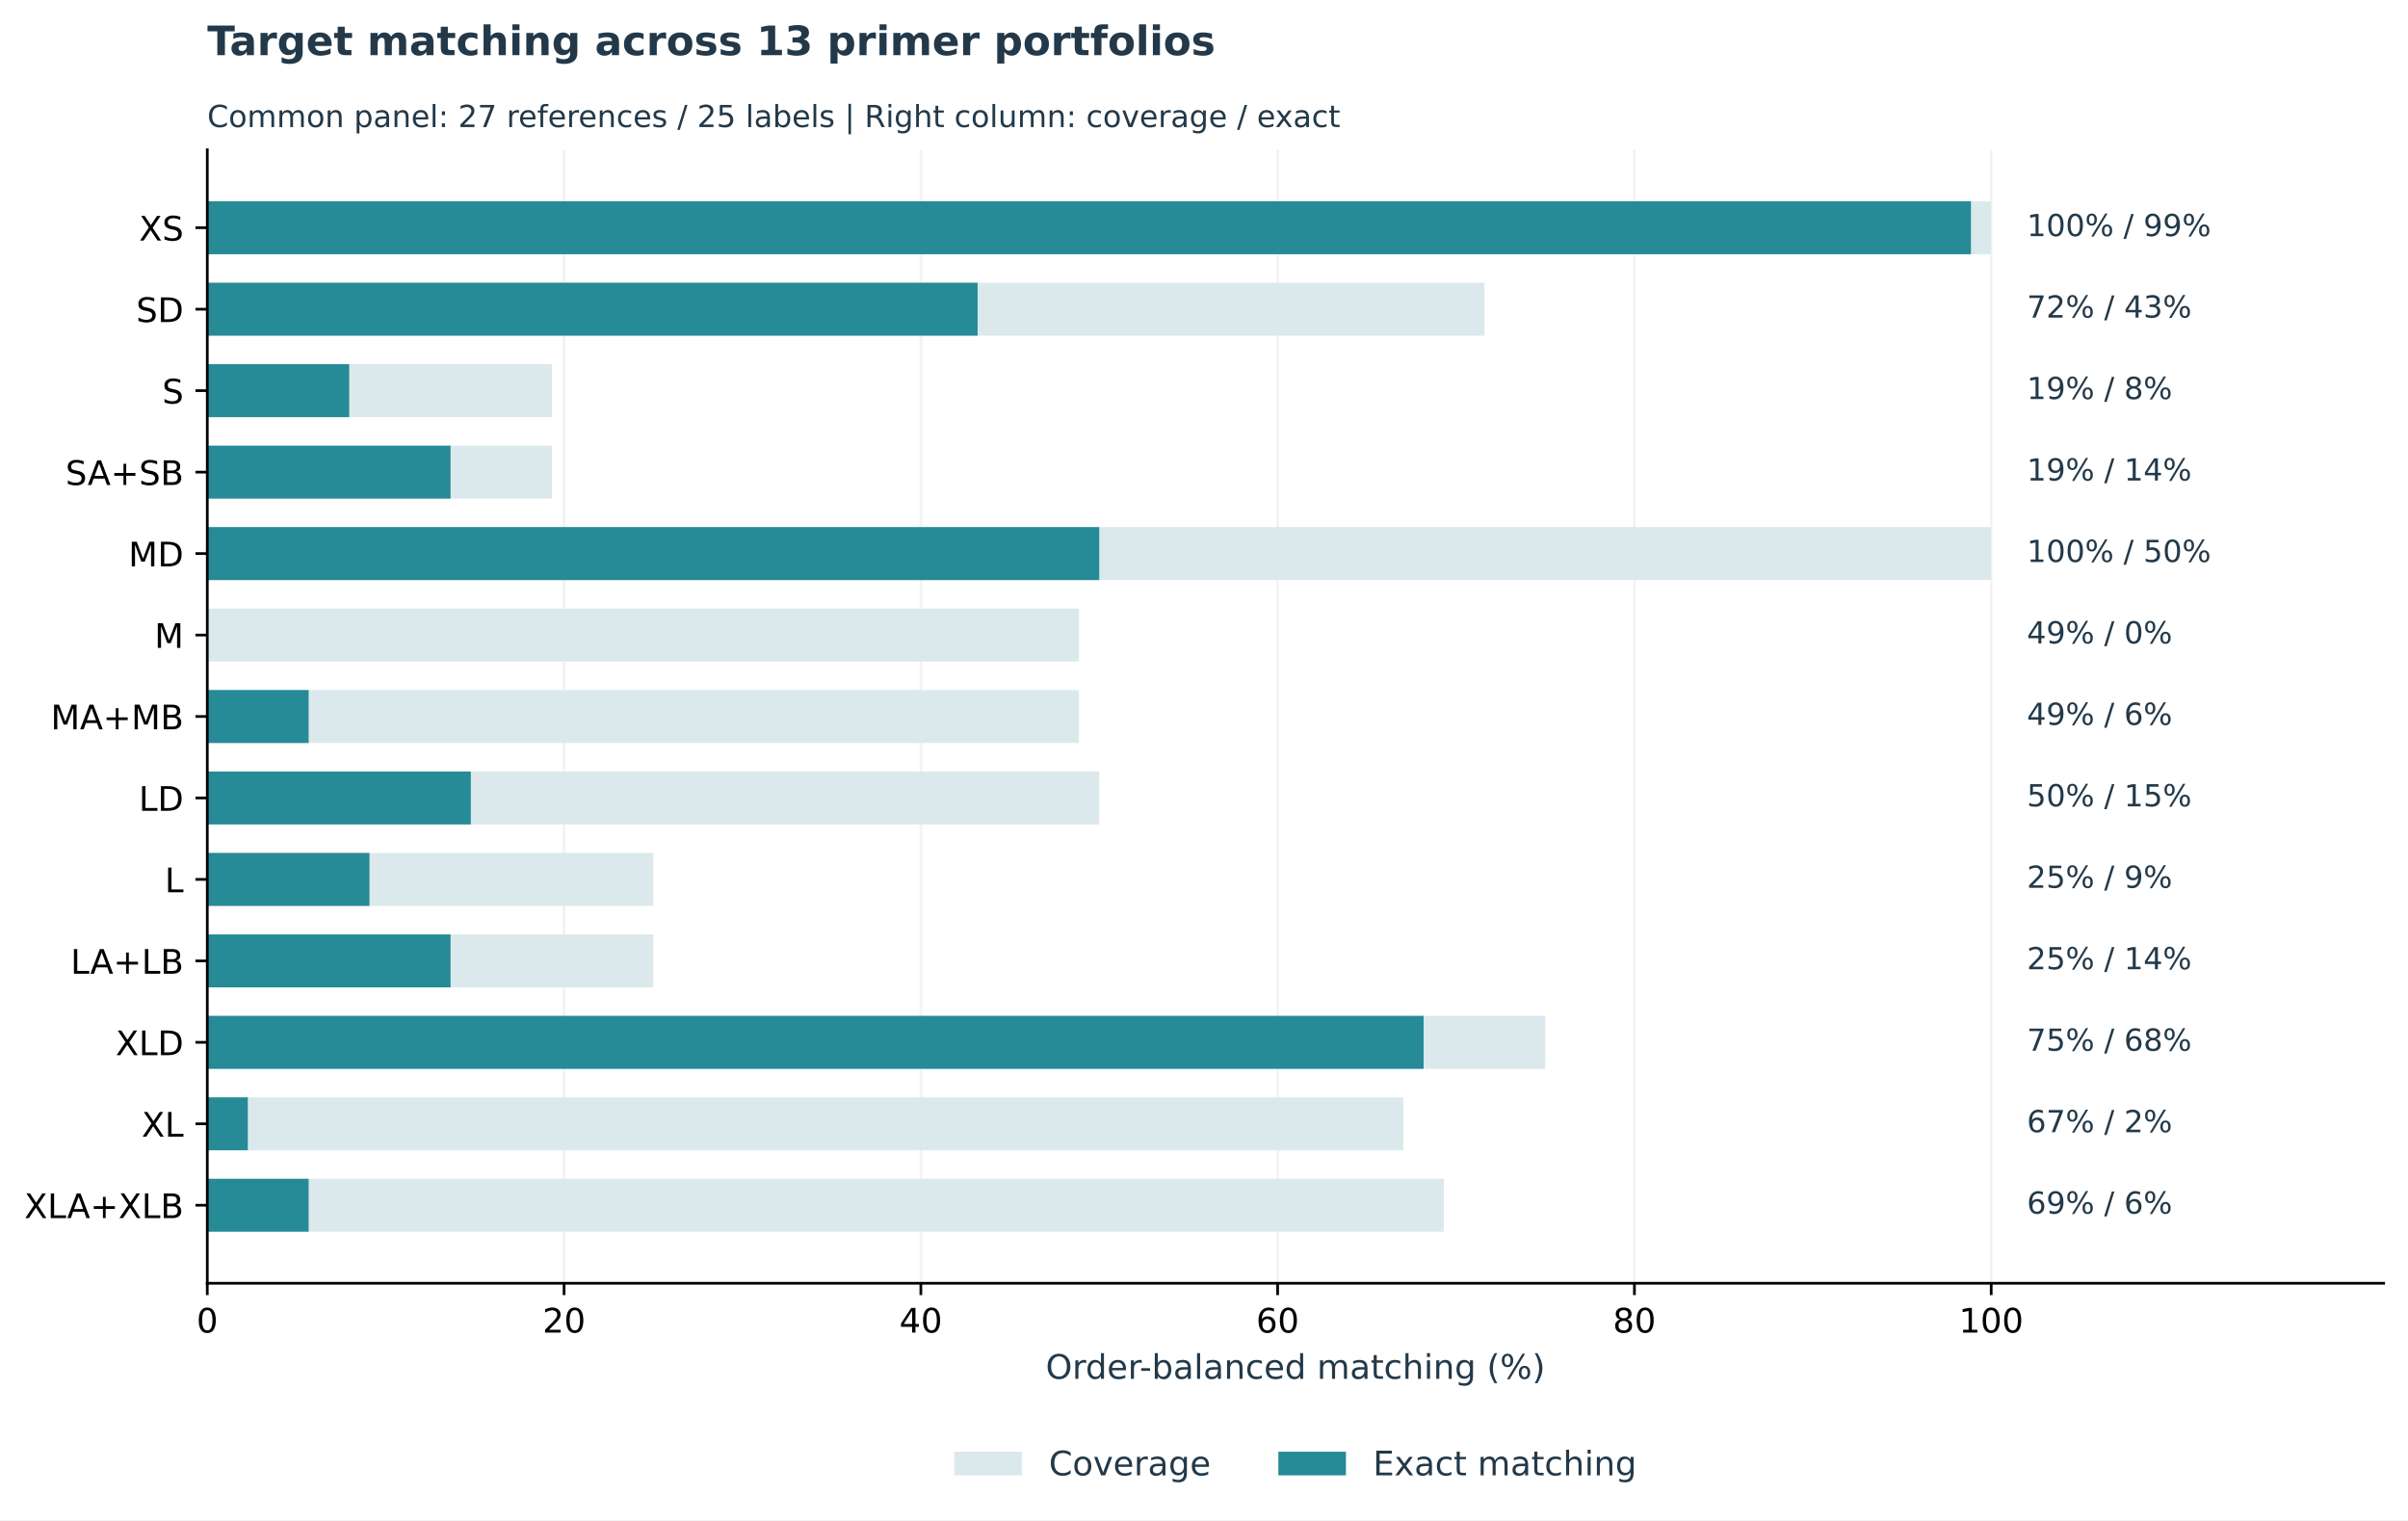
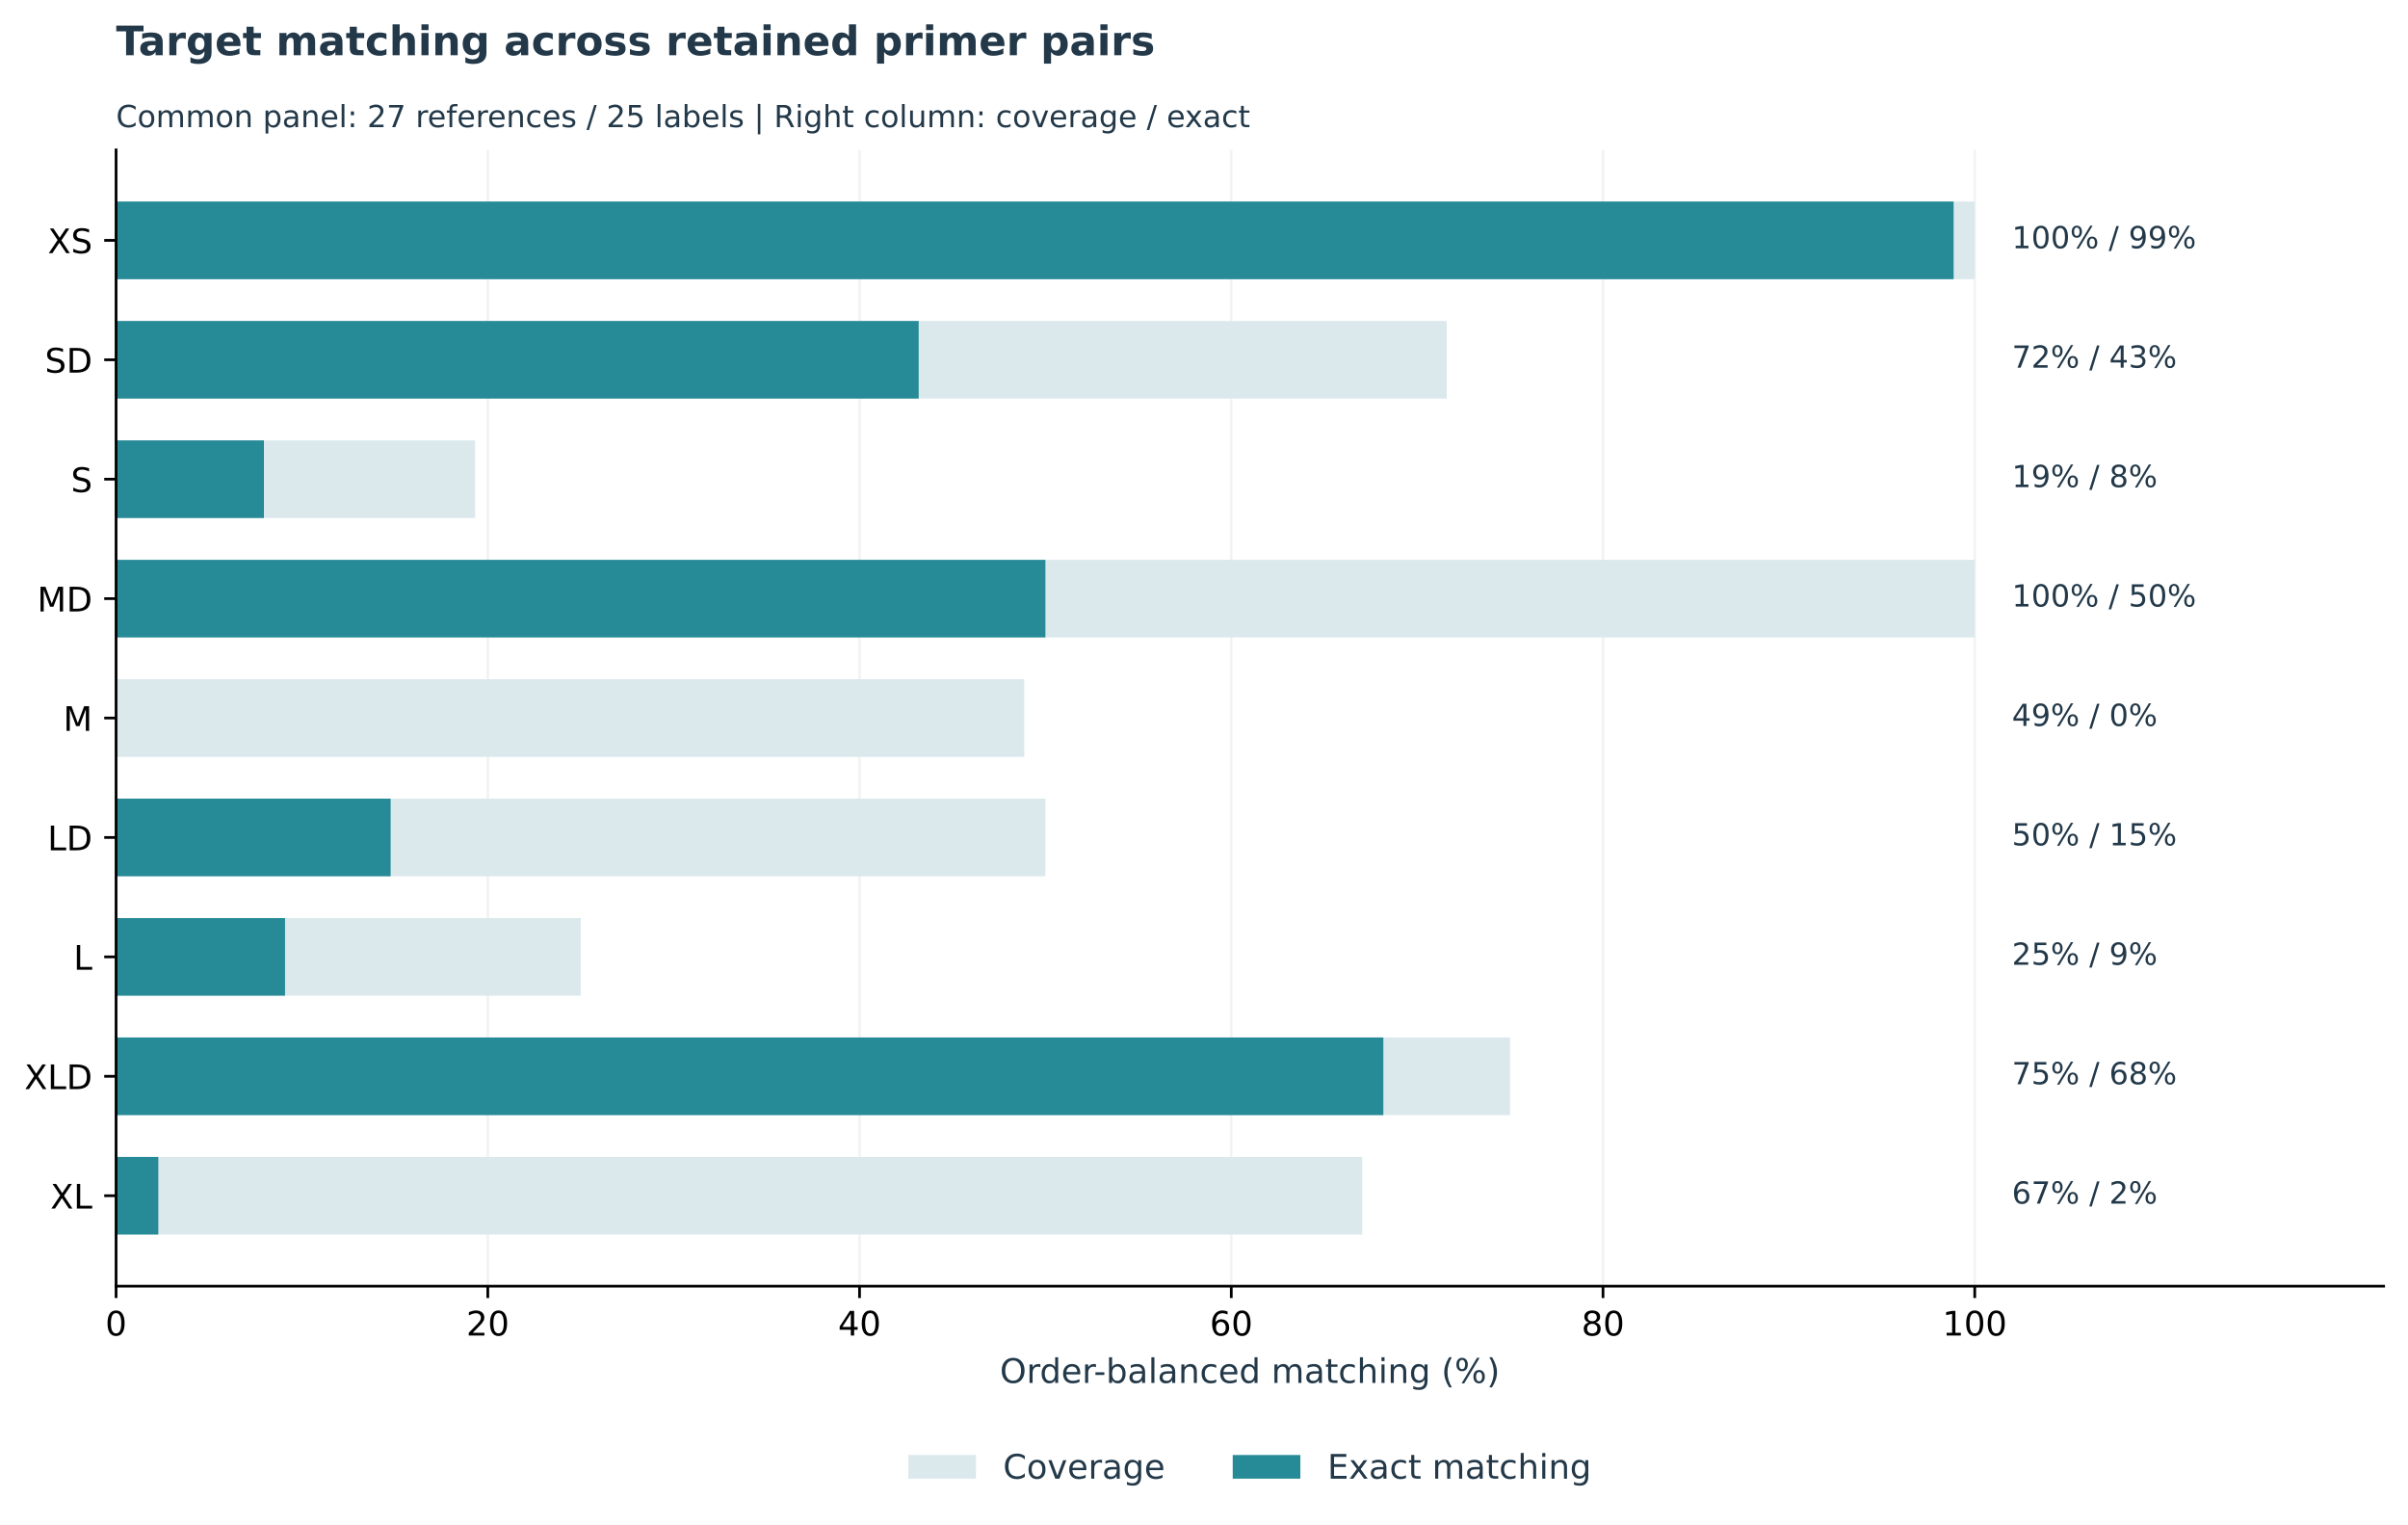
- <svg xmlns="http://www.w3.org/2000/svg" xmlns:xlink="http://www.w3.org/1999/xlink" width="712.7pt" height="449.914pt" viewBox="0 0 712.7 449.914" version="1.1">
+ <svg xmlns="http://www.w3.org/2000/svg" xmlns:xlink="http://www.w3.org/1999/xlink" width="712.042pt" height="450.771pt" viewBox="0 0 712.042 450.771" version="1.1">
  <defs>
    <style type="text/css">*{stroke-linejoin: round; stroke-linecap: butt}</style>
  </defs>
  <g id="figure_1">
    <g id="patch_1">
-       <path d="M 0 449.914  L 712.7 449.914  L 712.7 0  L 0 0  z " style="fill: #ffffff" />
+       <path d="M 0 450.771 L 712.042 450.771 L 712.042 0 L 0 0 z " style="fill: #ffffff" />
    </g>
    <g id="axes_1">
      <g id="patch_2">
-         <path d="M 61.35 379.78  L 705.5 379.78  L 705.5 44.318  L 61.35 44.318  z " style="fill: #ffffff" />
+         <path d="M 34.322 380.258 L 704.842 380.258 L 704.842 44.318 L 34.322 44.318 z " style="fill: #ffffff" />
      </g>
      <g id="matplotlib.axis_1">
        <g id="xtick_1">
          <g id="line2d_1">
-             <path d="M 61.35 379.78  L 61.35 44.318  " clip-path="url(#p287053d967)" style="fill: none; stroke: #b0b0b0; stroke-opacity: 0.15; stroke-width: 0.8; stroke-linecap: square" />
+             <path d="M 34.322 380.258 L 34.322 44.318 " clip-path="url(#pba9ba8d00f)" style="fill: none; stroke: #b0b0b0; stroke-opacity: 0.15; stroke-width: 0.8; stroke-linecap: square" />
          </g>
          <g id="line2d_2">
            <defs>
-               <path id="m323a36bf8d" d="M 0 0  L 0 3.5  " style="stroke: #000000; stroke-width: 0.8" />
+               <path id="m1c90ac4723" d="M 0 0 L 0 3.5 " style="stroke: #000000; stroke-width: 0.8" />
            </defs>
            <g>
-               <use xlink:href="#m323a36bf8d" x="61.35" y="379.78" style="stroke: #000000; stroke-width: 0.8" />
+               <use xlink:href="#m1c90ac4723" x="34.322" y="380.258" style="stroke: #000000; stroke-width: 0.8" />
            </g>
          </g>
          <g id="text_1">
-             <text style="font-size: 10px; font-family: 'DejaVu Sans'; text-anchor: middle" x="61.35" y="394.379" transform="rotate(-0 61.35 394.3786)">0</text>
+             <text style="font-size: 10px; font-family: 'DejaVu Sans'; text-anchor: middle" x="34.322" y="394.856" transform="rotate(-0 34.32187 394.8555)">0</text>
          </g>
        </g>
        <g id="xtick_2">
          <g id="line2d_3">
-             <path d="M 166.948 379.78  L 166.948 44.318  " clip-path="url(#p287053d967)" style="fill: none; stroke: #b0b0b0; stroke-opacity: 0.15; stroke-width: 0.8; stroke-linecap: square" />
+             <path d="M 144.243 380.258 L 144.243 44.318 " clip-path="url(#pba9ba8d00f)" style="fill: none; stroke: #b0b0b0; stroke-opacity: 0.15; stroke-width: 0.8; stroke-linecap: square" />
          </g>
          <g id="line2d_4">
            <g>
-               <use xlink:href="#m323a36bf8d" x="166.948" y="379.78" style="stroke: #000000; stroke-width: 0.8" />
+               <use xlink:href="#m1c90ac4723" x="144.243" y="380.258" style="stroke: #000000; stroke-width: 0.8" />
            </g>
          </g>
          <g id="text_2">
-             <text style="font-size: 10px; font-family: 'DejaVu Sans'; text-anchor: middle" x="166.948" y="394.379" transform="rotate(-0 166.9484 394.3786)">20</text>
+             <text style="font-size: 10px; font-family: 'DejaVu Sans'; text-anchor: middle" x="144.243" y="394.856" transform="rotate(-0 144.2432 394.8555)">20</text>
          </g>
        </g>
        <g id="xtick_3">
          <g id="line2d_5">
-             <path d="M 272.547 379.78  L 272.547 44.318  " clip-path="url(#p287053d967)" style="fill: none; stroke: #b0b0b0; stroke-opacity: 0.15; stroke-width: 0.8; stroke-linecap: square" />
+             <path d="M 254.164 380.258 L 254.164 44.318 " clip-path="url(#pba9ba8d00f)" style="fill: none; stroke: #b0b0b0; stroke-opacity: 0.15; stroke-width: 0.8; stroke-linecap: square" />
          </g>
          <g id="line2d_6">
            <g>
-               <use xlink:href="#m323a36bf8d" x="272.547" y="379.78" style="stroke: #000000; stroke-width: 0.8" />
+               <use xlink:href="#m1c90ac4723" x="254.164" y="380.258" style="stroke: #000000; stroke-width: 0.8" />
            </g>
          </g>
          <g id="text_3">
-             <text style="font-size: 10px; font-family: 'DejaVu Sans'; text-anchor: middle" x="272.547" y="394.379" transform="rotate(-0 272.5467 394.3786)">40</text>
+             <text style="font-size: 10px; font-family: 'DejaVu Sans'; text-anchor: middle" x="254.164" y="394.856" transform="rotate(-0 254.1645 394.8555)">40</text>
          </g>
        </g>
        <g id="xtick_4">
          <g id="line2d_7">
-             <path d="M 378.145 379.78  L 378.145 44.318  " clip-path="url(#p287053d967)" style="fill: none; stroke: #b0b0b0; stroke-opacity: 0.15; stroke-width: 0.8; stroke-linecap: square" />
+             <path d="M 364.086 380.258 L 364.086 44.318 " clip-path="url(#pba9ba8d00f)" style="fill: none; stroke: #b0b0b0; stroke-opacity: 0.15; stroke-width: 0.8; stroke-linecap: square" />
          </g>
          <g id="line2d_8">
            <g>
-               <use xlink:href="#m323a36bf8d" x="378.145" y="379.78" style="stroke: #000000; stroke-width: 0.8" />
+               <use xlink:href="#m1c90ac4723" x="364.086" y="380.258" style="stroke: #000000; stroke-width: 0.8" />
            </g>
          </g>
          <g id="text_4">
-             <text style="font-size: 10px; font-family: 'DejaVu Sans'; text-anchor: middle" x="378.145" y="394.379" transform="rotate(-0 378.1451 394.3786)">60</text>
+             <text style="font-size: 10px; font-family: 'DejaVu Sans'; text-anchor: middle" x="364.086" y="394.856" transform="rotate(-0 364.0858 394.8555)">60</text>
          </g>
        </g>
        <g id="xtick_5">
          <g id="line2d_9">
-             <path d="M 483.743 379.78  L 483.743 44.318  " clip-path="url(#p287053d967)" style="fill: none; stroke: #b0b0b0; stroke-opacity: 0.15; stroke-width: 0.8; stroke-linecap: square" />
+             <path d="M 474.007 380.258 L 474.007 44.318 " clip-path="url(#pba9ba8d00f)" style="fill: none; stroke: #b0b0b0; stroke-opacity: 0.15; stroke-width: 0.8; stroke-linecap: square" />
          </g>
          <g id="line2d_10">
            <g>
-               <use xlink:href="#m323a36bf8d" x="483.743" y="379.78" style="stroke: #000000; stroke-width: 0.8" />
+               <use xlink:href="#m1c90ac4723" x="474.007" y="380.258" style="stroke: #000000; stroke-width: 0.8" />
            </g>
          </g>
          <g id="text_5">
-             <text style="font-size: 10px; font-family: 'DejaVu Sans'; text-anchor: middle" x="483.743" y="394.379" transform="rotate(-0 483.7434 394.3786)">80</text>
+             <text style="font-size: 10px; font-family: 'DejaVu Sans'; text-anchor: middle" x="474.007" y="394.856" transform="rotate(-0 474.0071 394.8555)">80</text>
          </g>
        </g>
        <g id="xtick_6">
          <g id="line2d_11">
-             <path d="M 589.342 379.78  L 589.342 44.318  " clip-path="url(#p287053d967)" style="fill: none; stroke: #b0b0b0; stroke-opacity: 0.15; stroke-width: 0.8; stroke-linecap: square" />
+             <path d="M 583.928 380.258 L 583.928 44.318 " clip-path="url(#pba9ba8d00f)" style="fill: none; stroke: #b0b0b0; stroke-opacity: 0.15; stroke-width: 0.8; stroke-linecap: square" />
          </g>
          <g id="line2d_12">
            <g>
-               <use xlink:href="#m323a36bf8d" x="589.342" y="379.78" style="stroke: #000000; stroke-width: 0.8" />
+               <use xlink:href="#m1c90ac4723" x="583.928" y="380.258" style="stroke: #000000; stroke-width: 0.8" />
            </g>
          </g>
          <g id="text_6">
-             <text style="font-size: 10px; font-family: 'DejaVu Sans'; text-anchor: middle" x="589.342" y="394.379" transform="rotate(-0 589.3418 394.3786)">100</text>
+             <text style="font-size: 10px; font-family: 'DejaVu Sans'; text-anchor: middle" x="583.928" y="394.856" transform="rotate(-0 583.9284 394.8555)">100</text>
          </g>
        </g>
        <g id="text_7">
-           <text style="font-size: 10px; font-family: 'DejaVu Sans'; text-anchor: middle; fill: #233949" x="383.425" y="408.057" transform="rotate(-0 383.425 408.0568)">Order-balanced matching (%)</text>
+           <text style="font-size: 10px; font-family: 'DejaVu Sans'; text-anchor: middle; fill: #233949" x="369.582" y="408.856" transform="rotate(-0 369.5819 408.8563)">Order-balanced matching (%)</text>
        </g>
      </g>
      <g id="matplotlib.axis_2">
        <g id="ytick_1">
          <g id="line2d_13">
            <defs>
-               <path id="m99d1027392" d="M 0 0  L -3.5 0  " style="stroke: #000000; stroke-width: 0.8" />
+               <path id="mbd4f5536c1" d="M 0 0 L -3.5 0 " style="stroke: #000000; stroke-width: 0.8" />
            </defs>
            <g>
-               <use xlink:href="#m99d1027392" x="61.35" y="67.401" style="stroke: #000000; stroke-width: 0.8" />
+               <use xlink:href="#mbd4f5536c1" x="34.322" y="71.063" style="stroke: #000000; stroke-width: 0.8" />
            </g>
          </g>
          <g id="text_8">
-             <text style="font-size: 10px; font-family: 'DejaVu Sans'; text-anchor: end" x="54.35" y="71.201" transform="rotate(-0 54.35 71.2007)">XS</text>
+             <text style="font-size: 10px; font-family: 'DejaVu Sans'; text-anchor: end" x="27.322" y="74.861" transform="rotate(-0 27.32187 74.8615)">XS</text>
          </g>
        </g>
        <g id="ytick_2">
          <g id="line2d_14">
            <g>
-               <use xlink:href="#m99d1027392" x="61.35" y="91.509" style="stroke: #000000; stroke-width: 0.8" />
+               <use xlink:href="#mbd4f5536c1" x="34.322" y="106.369" style="stroke: #000000; stroke-width: 0.8" />
            </g>
          </g>
          <g id="text_9">
-             <text style="font-size: 10px; font-family: 'DejaVu Sans'; text-anchor: end" x="54.35" y="95.309" transform="rotate(-0 54.35 95.30865)">SD</text>
+             <text style="font-size: 10px; font-family: 'DejaVu Sans'; text-anchor: end" x="27.322" y="110.168" transform="rotate(-0 27.32187 110.1678)">SD</text>
          </g>
        </g>
        <g id="ytick_3">
          <g id="line2d_15">
            <g>
-               <use xlink:href="#m99d1027392" x="61.35" y="115.617" style="stroke: #000000; stroke-width: 0.8" />
+               <use xlink:href="#mbd4f5536c1" x="34.322" y="141.675" style="stroke: #000000; stroke-width: 0.8" />
            </g>
          </g>
          <g id="text_10">
-             <text style="font-size: 10px; font-family: 'DejaVu Sans'; text-anchor: end" x="54.35" y="119.417" transform="rotate(-0 54.35 119.4166)">S</text>
+             <text style="font-size: 10px; font-family: 'DejaVu Sans'; text-anchor: end" x="27.322" y="145.474" transform="rotate(-0 27.32187 145.4742)">S</text>
          </g>
        </g>
        <g id="ytick_4">
          <g id="line2d_16">
            <g>
-               <use xlink:href="#m99d1027392" x="61.35" y="139.725" style="stroke: #000000; stroke-width: 0.8" />
+               <use xlink:href="#mbd4f5536c1" x="34.322" y="176.982" style="stroke: #000000; stroke-width: 0.8" />
            </g>
          </g>
          <g id="text_11">
-             <text style="font-size: 10px; font-family: 'DejaVu Sans'; text-anchor: end" x="54.35" y="143.525" transform="rotate(-0 54.35 143.5245)">SA+SB</text>
+             <text style="font-size: 10px; font-family: 'DejaVu Sans'; text-anchor: end" x="27.322" y="180.78" transform="rotate(-0 27.32187 180.7805)">MD</text>
          </g>
        </g>
        <g id="ytick_5">
          <g id="line2d_17">
            <g>
-               <use xlink:href="#m99d1027392" x="61.35" y="163.833" style="stroke: #000000; stroke-width: 0.8" />
+               <use xlink:href="#mbd4f5536c1" x="34.322" y="212.288" style="stroke: #000000; stroke-width: 0.8" />
            </g>
          </g>
          <g id="text_12">
-             <text style="font-size: 10px; font-family: 'DejaVu Sans'; text-anchor: end" x="54.35" y="167.632" transform="rotate(-0 54.35 167.6325)">MD</text>
+             <text style="font-size: 10px; font-family: 'DejaVu Sans'; text-anchor: end" x="27.322" y="216.087" transform="rotate(-0 27.32187 216.0868)">M</text>
          </g>
        </g>
        <g id="ytick_6">
          <g id="line2d_18">
            <g>
-               <use xlink:href="#m99d1027392" x="61.35" y="187.941" style="stroke: #000000; stroke-width: 0.8" />
+               <use xlink:href="#mbd4f5536c1" x="34.322" y="247.594" style="stroke: #000000; stroke-width: 0.8" />
            </g>
          </g>
          <g id="text_13">
-             <text style="font-size: 10px; font-family: 'DejaVu Sans'; text-anchor: end" x="54.35" y="191.74" transform="rotate(-0 54.35 191.7404)">M</text>
+             <text style="font-size: 10px; font-family: 'DejaVu Sans'; text-anchor: end" x="27.322" y="251.393" transform="rotate(-0 27.32187 251.3932)">LD</text>
          </g>
        </g>
        <g id="ytick_7">
          <g id="line2d_19">
            <g>
-               <use xlink:href="#m99d1027392" x="61.35" y="212.049" style="stroke: #000000; stroke-width: 0.8" />
+               <use xlink:href="#mbd4f5536c1" x="34.322" y="282.901" style="stroke: #000000; stroke-width: 0.8" />
            </g>
          </g>
          <g id="text_14">
-             <text style="font-size: 10px; font-family: 'DejaVu Sans'; text-anchor: end" x="54.35" y="215.848" transform="rotate(-0 54.35 215.8484)">MA+MB</text>
+             <text style="font-size: 10px; font-family: 'DejaVu Sans'; text-anchor: end" x="27.322" y="286.699" transform="rotate(-0 27.32187 286.6995)">L</text>
          </g>
        </g>
        <g id="ytick_8">
          <g id="line2d_20">
            <g>
-               <use xlink:href="#m99d1027392" x="61.35" y="236.157" style="stroke: #000000; stroke-width: 0.8" />
+               <use xlink:href="#mbd4f5536c1" x="34.322" y="318.207" style="stroke: #000000; stroke-width: 0.8" />
            </g>
          </g>
          <g id="text_15">
-             <text style="font-size: 10px; font-family: 'DejaVu Sans'; text-anchor: end" x="54.35" y="239.956" transform="rotate(-0 54.35 239.9563)">LD</text>
+             <text style="font-size: 10px; font-family: 'DejaVu Sans'; text-anchor: end" x="27.322" y="322.006" transform="rotate(-0 27.32187 322.0058)">XLD</text>
          </g>
        </g>
        <g id="ytick_9">
          <g id="line2d_21">
            <g>
-               <use xlink:href="#m99d1027392" x="61.35" y="260.265" style="stroke: #000000; stroke-width: 0.8" />
+               <use xlink:href="#mbd4f5536c1" x="34.322" y="353.513" style="stroke: #000000; stroke-width: 0.8" />
            </g>
          </g>
          <g id="text_16">
-             <text style="font-size: 10px; font-family: 'DejaVu Sans'; text-anchor: end" x="54.35" y="264.064" transform="rotate(-0 54.35 264.0643)">L</text>
-           </g>
-         </g>
-         <g id="ytick_10">
-           <g id="line2d_22">
-             <g>
-               <use xlink:href="#m99d1027392" x="61.35" y="284.373" style="stroke: #000000; stroke-width: 0.8" />
-             </g>
-           </g>
-           <g id="text_17">
-             <text style="font-size: 10px; font-family: 'DejaVu Sans'; text-anchor: end" x="54.35" y="288.172" transform="rotate(-0 54.35 288.1722)">LA+LB</text>
-           </g>
-         </g>
-         <g id="ytick_11">
-           <g id="line2d_23">
-             <g>
-               <use xlink:href="#m99d1027392" x="61.35" y="308.481" style="stroke: #000000; stroke-width: 0.8" />
-             </g>
-           </g>
-           <g id="text_18">
-             <text style="font-size: 10px; font-family: 'DejaVu Sans'; text-anchor: end" x="54.35" y="312.28" transform="rotate(-0 54.35 312.2802)">XLD</text>
-           </g>
-         </g>
-         <g id="ytick_12">
-           <g id="line2d_24">
-             <g>
-               <use xlink:href="#m99d1027392" x="61.35" y="332.589" style="stroke: #000000; stroke-width: 0.8" />
-             </g>
-           </g>
-           <g id="text_19">
-             <text style="font-size: 10px; font-family: 'DejaVu Sans'; text-anchor: end" x="54.35" y="336.388" transform="rotate(-0 54.35 336.3881)">XL</text>
-           </g>
-         </g>
-         <g id="ytick_13">
-           <g id="line2d_25">
-             <g>
-               <use xlink:href="#m99d1027392" x="61.35" y="356.697" style="stroke: #000000; stroke-width: 0.8" />
-             </g>
-           </g>
-           <g id="text_20">
-             <text style="font-size: 10px; font-family: 'DejaVu Sans'; text-anchor: end" x="54.35" y="360.496" transform="rotate(-0 54.35 360.4961)">XLA+XLB</text>
+             <text style="font-size: 10px; font-family: 'DejaVu Sans'; text-anchor: end" x="27.322" y="357.312" transform="rotate(-0 27.32187 357.3121)">XL</text>
          </g>
        </g>
      </g>
      <g id="patch_3">
-         <path d="M 61.35 59.566  L 589.342 59.566  L 589.342 75.237  L 61.35 75.237  z " clip-path="url(#p287053d967)" style="fill: #dbe9ed" />
+         <path d="M 34.322 59.588 L 583.928 59.588 L 583.928 82.537 L 34.322 82.537 z " clip-path="url(#pba9ba8d00f)" style="fill: #dbe9ed" />
      </g>
      <g id="patch_4">
-         <path d="M 61.35 83.674  L 439.344 83.674  L 439.344 99.345  L 61.35 99.345  z " clip-path="url(#p287053d967)" style="fill: #dbe9ed" />
+         <path d="M 34.322 94.894 L 427.79 94.894 L 427.79 117.844 L 34.322 117.844 z " clip-path="url(#pba9ba8d00f)" style="fill: #dbe9ed" />
      </g>
      <g id="patch_5">
-         <path d="M 61.35 107.782  L 163.348 107.782  L 163.348 123.452  L 61.35 123.452  z " clip-path="url(#p287053d967)" style="fill: #dbe9ed" />
+         <path d="M 34.322 130.201 L 140.496 130.201 L 140.496 153.15 L 34.322 153.15 z " clip-path="url(#pba9ba8d00f)" style="fill: #dbe9ed" />
      </g>
      <g id="patch_6">
-         <path d="M 61.35 131.89  L 163.348 131.89  L 163.348 147.56  L 61.35 147.56  z " clip-path="url(#p287053d967)" style="fill: #dbe9ed" />
+         <path d="M 34.322 165.507 L 583.928 165.507 L 583.928 188.456 L 34.322 188.456 z " clip-path="url(#pba9ba8d00f)" style="fill: #dbe9ed" />
      </g>
      <g id="patch_7">
-         <path d="M 61.35 155.998  L 589.342 155.998  L 589.342 171.668  L 61.35 171.668  z " clip-path="url(#p287053d967)" style="fill: #dbe9ed" />
+         <path d="M 34.322 200.813 L 302.88 200.813 L 302.88 223.763 L 34.322 223.763 z " clip-path="url(#pba9ba8d00f)" style="fill: #dbe9ed" />
      </g>
      <g id="patch_8">
-         <path d="M 61.35 180.106  L 319.346 180.106  L 319.346 195.776  L 61.35 195.776  z " clip-path="url(#p287053d967)" style="fill: #dbe9ed" />
+         <path d="M 34.322 236.12 L 309.125 236.12 L 309.125 259.069 L 34.322 259.069 z " clip-path="url(#pba9ba8d00f)" style="fill: #dbe9ed" />
      </g>
      <g id="patch_9">
-         <path d="M 61.35 204.214  L 319.346 204.214  L 319.346 219.884  L 61.35 219.884  z " clip-path="url(#p287053d967)" style="fill: #dbe9ed" />
+         <path d="M 34.322 271.426 L 171.724 271.426 L 171.724 294.375 L 34.322 294.375 z " clip-path="url(#pba9ba8d00f)" style="fill: #dbe9ed" />
      </g>
      <g id="patch_10">
-         <path d="M 61.35 228.322  L 325.346 228.322  L 325.346 243.992  L 61.35 243.992  z " clip-path="url(#p287053d967)" style="fill: #dbe9ed" />
+         <path d="M 34.322 306.732 L 446.527 306.732 L 446.527 329.682 L 34.322 329.682 z " clip-path="url(#pba9ba8d00f)" style="fill: #dbe9ed" />
      </g>
      <g id="patch_11">
-         <path d="M 61.35 252.43  L 193.348 252.43  L 193.348 268.1  L 61.35 268.1  z " clip-path="url(#p287053d967)" style="fill: #dbe9ed" />
+         <path d="M 34.322 342.039 L 402.808 342.039 L 402.808 364.988 L 34.322 364.988 z " clip-path="url(#pba9ba8d00f)" style="fill: #dbe9ed" />
      </g>
      <g id="patch_12">
-         <path d="M 61.35 276.538  L 193.348 276.538  L 193.348 292.208  L 61.35 292.208  z " clip-path="url(#p287053d967)" style="fill: #dbe9ed" />
+         <path d="M 34.322 59.588 L 577.683 59.588 L 577.683 82.537 L 34.322 82.537 z " clip-path="url(#pba9ba8d00f)" style="fill: #268a97" />
      </g>
      <g id="patch_13">
-         <path d="M 61.35 300.646  L 457.344 300.646  L 457.344 316.316  L 61.35 316.316  z " clip-path="url(#p287053d967)" style="fill: #dbe9ed" />
+         <path d="M 34.322 94.894 L 271.652 94.894 L 271.652 117.844 L 34.322 117.844 z " clip-path="url(#pba9ba8d00f)" style="fill: #268a97" />
      </g>
      <g id="patch_14">
-         <path d="M 61.35 324.754  L 415.345 324.754  L 415.345 340.424  L 61.35 340.424  z " clip-path="url(#p287053d967)" style="fill: #dbe9ed" />
+         <path d="M 34.322 130.201 L 78.041 130.201 L 78.041 153.15 L 34.322 153.15 z " clip-path="url(#pba9ba8d00f)" style="fill: #268a97" />
      </g>
      <g id="patch_15">
-         <path d="M 61.35 348.862  L 427.344 348.862  L 427.344 364.532  L 61.35 364.532  z " clip-path="url(#p287053d967)" style="fill: #dbe9ed" />
+         <path d="M 34.322 165.507 L 309.125 165.507 L 309.125 188.456 L 34.322 188.456 z " clip-path="url(#pba9ba8d00f)" style="fill: #268a97" />
      </g>
      <g id="patch_16">
-         <path d="M 61.35 59.566  L 583.342 59.566  L 583.342 75.237  L 61.35 75.237  z " clip-path="url(#p287053d967)" style="fill: #268a97" />
+         <path d="M 34.322 200.813 L 34.322 200.813 L 34.322 223.763 L 34.322 223.763 z " clip-path="url(#pba9ba8d00f)" style="fill: #268a97" />
      </g>
      <g id="patch_17">
-         <path d="M 61.35 83.674  L 289.346 83.674  L 289.346 99.345  L 61.35 99.345  z " clip-path="url(#p287053d967)" style="fill: #268a97" />
+         <path d="M 34.322 236.12 L 115.514 236.12 L 115.514 259.069 L 34.322 259.069 z " clip-path="url(#pba9ba8d00f)" style="fill: #268a97" />
      </g>
      <g id="patch_18">
-         <path d="M 61.35 107.782  L 103.349 107.782  L 103.349 123.452  L 61.35 123.452  z " clip-path="url(#p287053d967)" style="fill: #268a97" />
+         <path d="M 34.322 271.426 L 84.286 271.426 L 84.286 294.375 L 34.322 294.375 z " clip-path="url(#pba9ba8d00f)" style="fill: #268a97" />
      </g>
      <g id="patch_19">
-         <path d="M 61.35 131.89  L 133.349 131.89  L 133.349 147.56  L 61.35 147.56  z " clip-path="url(#p287053d967)" style="fill: #268a97" />
+         <path d="M 34.322 306.732 L 409.054 306.732 L 409.054 329.682 L 34.322 329.682 z " clip-path="url(#pba9ba8d00f)" style="fill: #268a97" />
      </g>
      <g id="patch_20">
-         <path d="M 61.35 155.998  L 325.346 155.998  L 325.346 171.668  L 61.35 171.668  z " clip-path="url(#p287053d967)" style="fill: #268a97" />
+         <path d="M 34.322 342.039 L 46.813 342.039 L 46.813 364.988 L 34.322 364.988 z " clip-path="url(#pba9ba8d00f)" style="fill: #268a97" />
      </g>
      <g id="patch_21">
-         <path d="M 61.35 180.106  L 61.35 180.106  L 61.35 195.776  L 61.35 195.776  z " clip-path="url(#p287053d967)" style="fill: #268a97" />
+         <path d="M 34.322 380.258 L 34.322 44.318 " style="fill: none; stroke: #000000; stroke-width: 0.8; stroke-linejoin: miter; stroke-linecap: square" />
      </g>
      <g id="patch_22">
-         <path d="M 61.35 204.214  L 91.35 204.214  L 91.35 219.884  L 61.35 219.884  z " clip-path="url(#p287053d967)" style="fill: #268a97" />
-       </g>
-       <g id="patch_23">
-         <path d="M 61.35 228.322  L 139.349 228.322  L 139.349 243.992  L 61.35 243.992  z " clip-path="url(#p287053d967)" style="fill: #268a97" />
-       </g>
-       <g id="patch_24">
-         <path d="M 61.35 252.43  L 109.349 252.43  L 109.349 268.1  L 61.35 268.1  z " clip-path="url(#p287053d967)" style="fill: #268a97" />
-       </g>
-       <g id="patch_25">
-         <path d="M 61.35 276.538  L 133.349 276.538  L 133.349 292.208  L 61.35 292.208  z " clip-path="url(#p287053d967)" style="fill: #268a97" />
-       </g>
-       <g id="patch_26">
-         <path d="M 61.35 300.646  L 421.344 300.646  L 421.344 316.316  L 61.35 316.316  z " clip-path="url(#p287053d967)" style="fill: #268a97" />
-       </g>
-       <g id="patch_27">
-         <path d="M 61.35 324.754  L 73.35 324.754  L 73.35 340.424  L 61.35 340.424  z " clip-path="url(#p287053d967)" style="fill: #268a97" />
-       </g>
-       <g id="patch_28">
-         <path d="M 61.35 348.862  L 91.35 348.862  L 91.35 364.532  L 61.35 364.532  z " clip-path="url(#p287053d967)" style="fill: #268a97" />
-       </g>
-       <g id="patch_29">
-         <path d="M 61.35 379.78  L 61.35 44.318  " style="fill: none; stroke: #000000; stroke-width: 0.8; stroke-linejoin: miter; stroke-linecap: square" />
-       </g>
-       <g id="patch_30">
-         <path d="M 61.35 379.78  L 705.5 379.78  " style="fill: none; stroke: #000000; stroke-width: 0.8; stroke-linejoin: miter; stroke-linecap: square" />
+         <path d="M 34.322 380.258 L 704.842 380.258 " style="fill: none; stroke: #000000; stroke-width: 0.8; stroke-linejoin: miter; stroke-linecap: square" />
+       </g>
+       <g id="text_17">
+         <text style="font-size: 9px; font-family: 'DejaVu Sans'; text-anchor: start; fill: #233949" x="594.921" y="73.401" transform="rotate(-0 594.9206 73.40056)">100% / 99%</text>
+       </g>
+       <g id="text_18">
+         <text style="font-size: 9px; font-family: 'DejaVu Sans'; text-anchor: start; fill: #233949" x="594.921" y="108.707" transform="rotate(-0 594.9206 108.7069)">72% / 43%</text>
+       </g>
+       <g id="text_19">
+         <text style="font-size: 9px; font-family: 'DejaVu Sans'; text-anchor: start; fill: #233949" x="594.921" y="144.013" transform="rotate(-0 594.9206 144.0132)">19% / 8%</text>
+       </g>
+       <g id="text_20">
+         <text style="font-size: 9px; font-family: 'DejaVu Sans'; text-anchor: start; fill: #233949" x="594.921" y="179.32" transform="rotate(-0 594.9206 179.3196)">100% / 50%</text>
      </g>
      <g id="text_21">
-         <text style="font-size: 9px; font-family: 'DejaVu Sans'; text-anchor: start; fill: #233949" x="599.902" y="69.885" transform="rotate(-0 599.9016 69.88492)">100% / 99%</text>
+         <text style="font-size: 9px; font-family: 'DejaVu Sans'; text-anchor: start; fill: #233949" x="594.921" y="214.626" transform="rotate(-0 594.9206 214.6259)">49% / 0%</text>
      </g>
      <g id="text_22">
-         <text style="font-size: 9px; font-family: 'DejaVu Sans'; text-anchor: start; fill: #233949" x="599.902" y="93.993" transform="rotate(-0 599.9016 93.99287)">72% / 43%</text>
+         <text style="font-size: 9px; font-family: 'DejaVu Sans'; text-anchor: start; fill: #233949" x="594.921" y="249.932" transform="rotate(-0 594.9206 249.9322)">50% / 15%</text>
      </g>
      <g id="text_23">
-         <text style="font-size: 9px; font-family: 'DejaVu Sans'; text-anchor: start; fill: #233949" x="599.902" y="118.101" transform="rotate(-0 599.9016 118.1008)">19% / 8%</text>
+         <text style="font-size: 9px; font-family: 'DejaVu Sans'; text-anchor: start; fill: #233949" x="594.921" y="285.239" transform="rotate(-0 594.9206 285.2385)">25% / 9%</text>
      </g>
      <g id="text_24">
-         <text style="font-size: 9px; font-family: 'DejaVu Sans'; text-anchor: start; fill: #233949" x="599.902" y="142.209" transform="rotate(-0 599.9016 142.2088)">19% / 14%</text>
+         <text style="font-size: 9px; font-family: 'DejaVu Sans'; text-anchor: start; fill: #233949" x="594.921" y="320.545" transform="rotate(-0 594.9206 320.5449)">75% / 68%</text>
      </g>
      <g id="text_25">
-         <text style="font-size: 9px; font-family: 'DejaVu Sans'; text-anchor: start; fill: #233949" x="599.902" y="166.317" transform="rotate(-0 599.9016 166.3167)">100% / 50%</text>
+         <text style="font-size: 9px; font-family: 'DejaVu Sans'; text-anchor: start; fill: #233949" x="594.921" y="355.851" transform="rotate(-0 594.9206 355.8512)">67% / 2%</text>
      </g>
      <g id="text_26">
-         <text style="font-size: 9px; font-family: 'DejaVu Sans'; text-anchor: start; fill: #233949" x="599.902" y="190.425" transform="rotate(-0 599.9016 190.4247)">49% / 0%</text>
+         <text style="font-size: 9px; font-family: 'DejaVu Sans'; text-anchor: start; fill: #233949" x="34.322" y="37.599" transform="rotate(-0 34.32187 37.59933)">Common panel: 27 references / 25 labels     |     Right column: coverage / exact</text>
      </g>
      <g id="text_27">
-         <text style="font-size: 9px; font-family: 'DejaVu Sans'; text-anchor: start; fill: #233949" x="599.902" y="214.533" transform="rotate(-0 599.9016 214.5326)">49% / 6%</text>
-       </g>
-       <g id="text_28">
-         <text style="font-size: 9px; font-family: 'DejaVu Sans'; text-anchor: start; fill: #233949" x="599.902" y="238.641" transform="rotate(-0 599.9016 238.6405)">50% / 15%</text>
-       </g>
-       <g id="text_29">
-         <text style="font-size: 9px; font-family: 'DejaVu Sans'; text-anchor: start; fill: #233949" x="599.902" y="262.748" transform="rotate(-0 599.9016 262.7485)">25% / 9%</text>
-       </g>
-       <g id="text_30">
-         <text style="font-size: 9px; font-family: 'DejaVu Sans'; text-anchor: start; fill: #233949" x="599.902" y="286.856" transform="rotate(-0 599.9016 286.8564)">25% / 14%</text>
-       </g>
-       <g id="text_31">
-         <text style="font-size: 9px; font-family: 'DejaVu Sans'; text-anchor: start; fill: #233949" x="599.902" y="310.964" transform="rotate(-0 599.9016 310.9644)">75% / 68%</text>
-       </g>
-       <g id="text_32">
-         <text style="font-size: 9px; font-family: 'DejaVu Sans'; text-anchor: start; fill: #233949" x="599.902" y="335.072" transform="rotate(-0 599.9016 335.0723)">67% / 2%</text>
-       </g>
-       <g id="text_33">
-         <text style="font-size: 9px; font-family: 'DejaVu Sans'; text-anchor: start; fill: #233949" x="599.902" y="359.18" transform="rotate(-0 599.9016 359.1803)">69% / 6%</text>
-       </g>
-       <g id="text_34">
-         <text style="font-size: 9px; font-family: 'DejaVu Sans'; text-anchor: start; fill: #233949" x="61.35" y="37.609" transform="rotate(-0 61.35 37.60888)">Common panel: 27 references / 25 labels     |     Right column: coverage / exact</text>
-       </g>
-       <g id="text_35">
-         <text style="font-weight: 700; font-size: 12px; font-family: 'DejaVu Sans'; text-anchor: start; fill: #233949" x="61.35" y="16.318" transform="rotate(-0 61.35 16.31812)">Target matching across 13 primer portfolios</text>
+         <text style="font-weight: 700; font-size: 12px; font-family: 'DejaVu Sans'; text-anchor: start; fill: #233949" x="34.322" y="16.318" transform="rotate(-0 34.32187 16.31812)">Target matching across retained primer pairs</text>
      </g>
      <g id="legend_1">
-         <g id="patch_31">
-           <path d="M 282.442 436.634  L 302.442 436.634  L 302.442 429.634  L 282.442 429.634  z " style="fill: #dbe9ed" />
-         </g>
-         <g id="text_36">
-           <text style="font-size: 10px; font-family: 'DejaVu Sans'; text-anchor: start; fill: #233949" x="310.442" y="436.634" transform="rotate(-0 310.4422 436.6341)">Coverage</text>
-         </g>
-         <g id="patch_32">
-           <path d="M 378.356 436.634  L 398.356 436.634  L 398.356 429.634  L 378.356 429.634  z " style="fill: #268a97" />
-         </g>
-         <g id="text_37">
-           <text style="font-size: 10px; font-family: 'DejaVu Sans'; text-anchor: start; fill: #233949" x="406.356" y="436.634" transform="rotate(-0 406.3562 436.6341)">Exact matching</text>
+         <g id="patch_23">
+           <path d="M 268.599 437.169 L 288.599 437.169 L 288.599 430.169 L 268.599 430.169 z " style="fill: #dbe9ed" />
+         </g>
+         <g id="text_28">
+           <text style="font-size: 10px; font-family: 'DejaVu Sans'; text-anchor: start; fill: #233949" x="296.599" y="437.169" transform="rotate(-0 296.5991 437.1691)">Coverage</text>
+         </g>
+         <g id="patch_24">
+           <path d="M 364.513 437.169 L 384.513 437.169 L 384.513 430.169 L 364.513 430.169 z " style="fill: #268a97" />
+         </g>
+         <g id="text_29">
+           <text style="font-size: 10px; font-family: 'DejaVu Sans'; text-anchor: start; fill: #233949" x="392.513" y="437.169" transform="rotate(-0 392.5131 437.1691)">Exact matching</text>
        </g>
      </g>
    </g>
  </g>
  <defs>
-     <clipPath id="p287053d967">
-       <rect x="61.35" y="44.318" width="644.15" height="335.462" />
+     <clipPath id="pba9ba8d00f">
+       <rect x="34.322" y="44.318" width="670.52" height="335.94" />
    </clipPath>
  </defs>
</svg>
